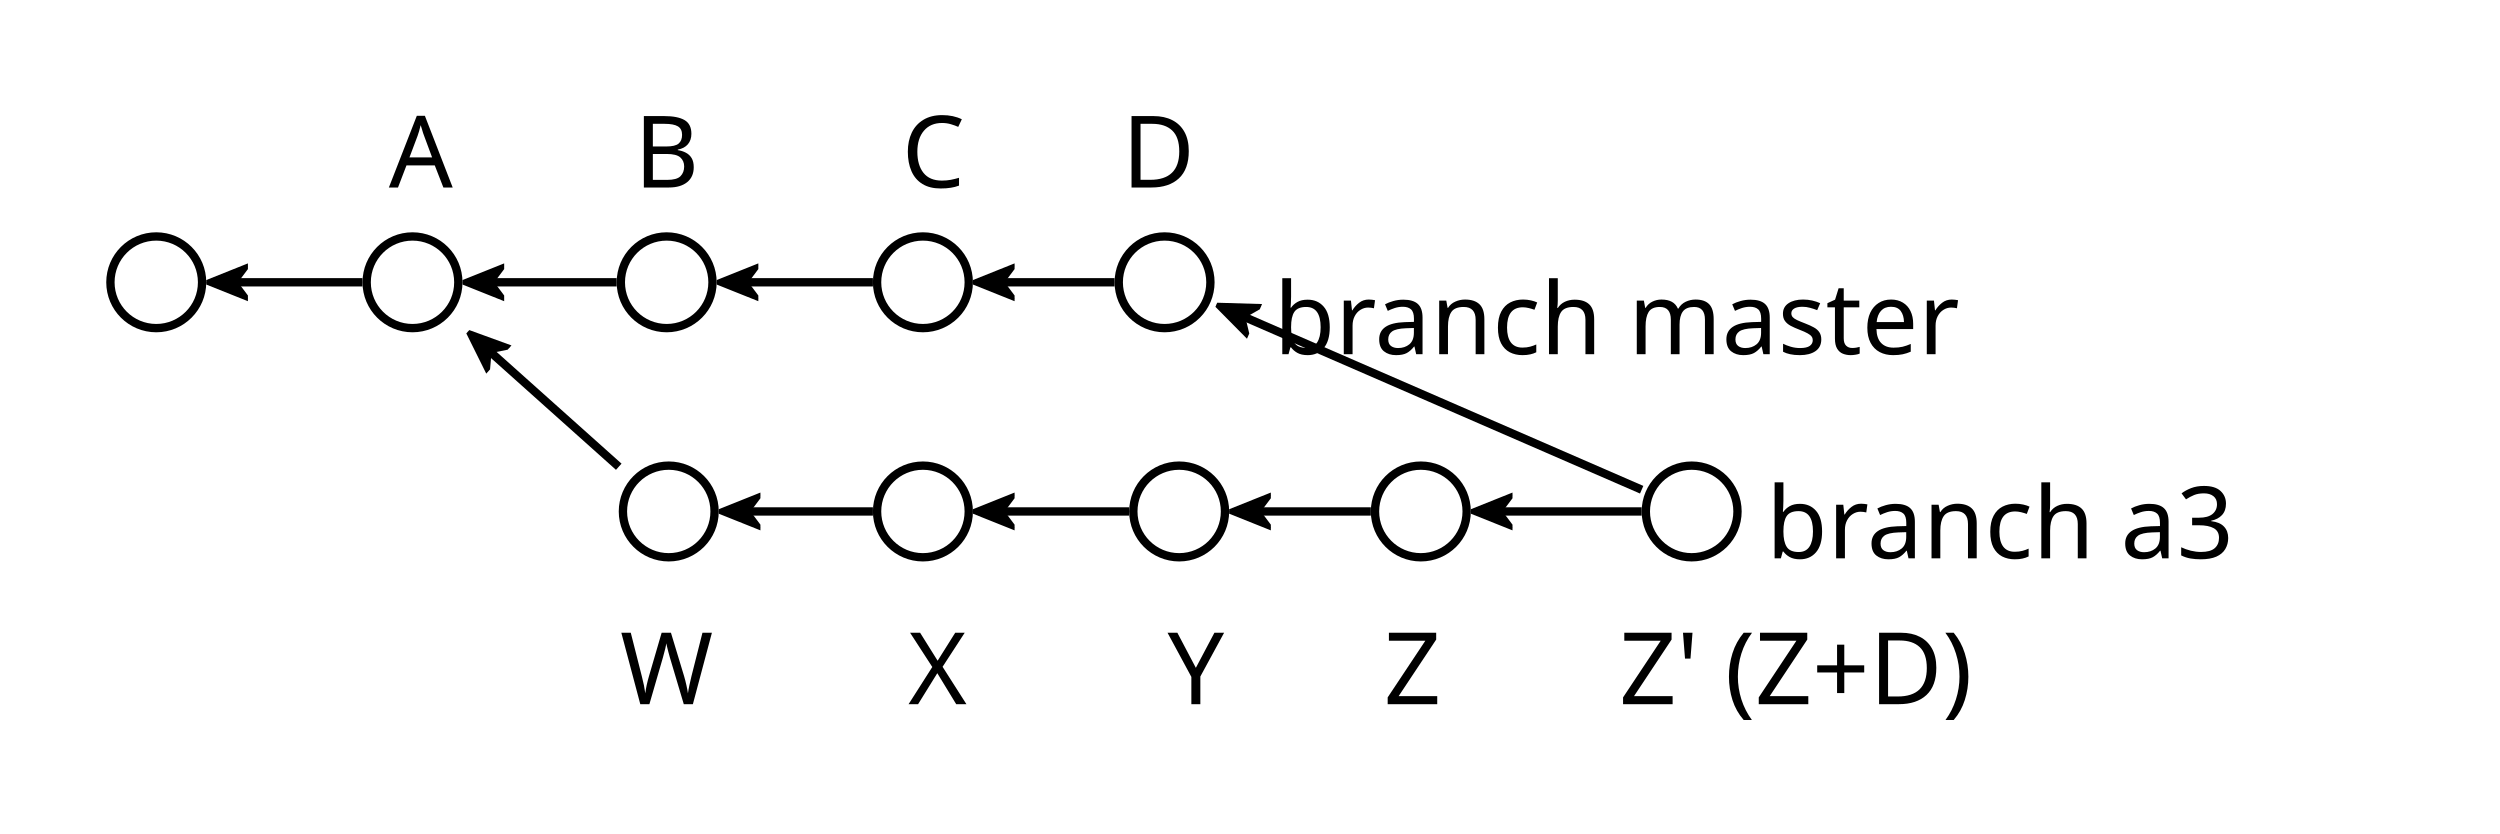
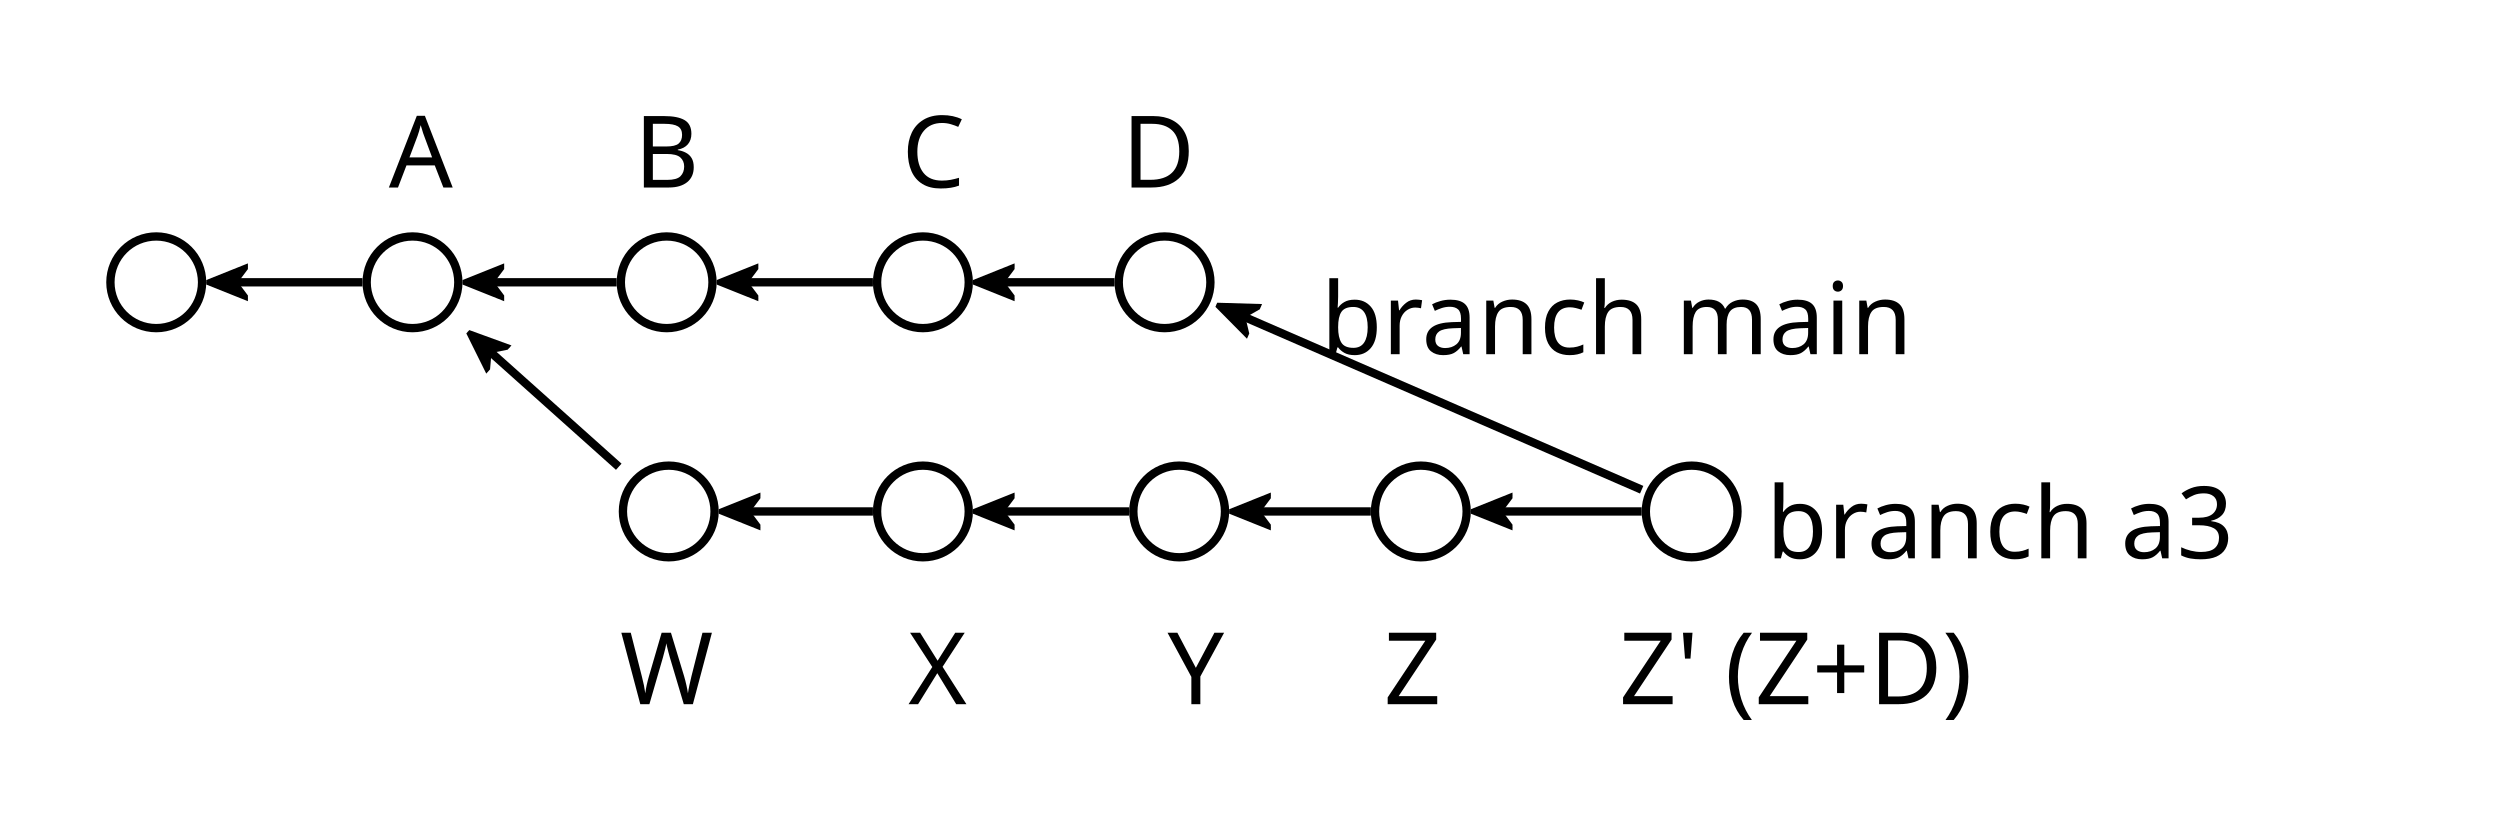
<svg xmlns="http://www.w3.org/2000/svg" xmlns:ns1="http://svg-edit.googlecode.com" width="600" height="200">
  <defs>
    <marker id="se_marker_end_svg_12" markerUnits="strokeWidth" orient="auto" viewBox="0 0 100 100" markerWidth="5" markerHeight="5" refX="50" refY="50">
      <path id="svg_1" d="m100,50l-100,40l30,-40l-30,-40l100,40z" fill="#000000" stroke="#000000" stroke-width="10" />
    </marker>
    <marker id="se_marker_end_svg_13" markerUnits="strokeWidth" orient="auto" viewBox="0 0 100 100" markerWidth="5" markerHeight="5" refX="50" refY="50">
      <path id="svg_21" d="m100,50l-100,40l30,-40l-30,-40l100,40z" fill="#000000" stroke="#000000" stroke-width="10" />
    </marker>
    <marker id="se_marker_end_svg_14" markerUnits="strokeWidth" orient="auto" viewBox="0 0 100 100" markerWidth="5" markerHeight="5" refX="50" refY="50">
      <path id="svg_22" d="m100,50l-100,40l30,-40l-30,-40l100,40z" fill="#000000" stroke="#000000" stroke-width="10" />
    </marker>
    <marker id="se_marker_start_svg_15" markerUnits="strokeWidth" orient="auto" viewBox="0 0 100 100" markerWidth="5" markerHeight="5" refX="50" refY="50">
      <path id="svg_23" d="m0,50l100,40l-30,-40l30,-40l-100,40z" fill="#000000" stroke="#000000" stroke-width="10" />
    </marker>
    <marker id="se_marker_start_svg_16" markerUnits="strokeWidth" orient="auto" viewBox="0 0 100 100" markerWidth="5" markerHeight="5" refX="50" refY="50">
      <path id="svg_24" d="m0,50l100,40l-30,-40l30,-40l-100,40z" fill="#000000" stroke="#000000" stroke-width="10" />
    </marker>
    <marker id="se_marker_start_svg_17" markerUnits="strokeWidth" orient="auto" viewBox="0 0 100 100" markerWidth="5" markerHeight="5" refX="50" refY="50">
      <path id="svg_25" d="m0,50l100,40l-30,-40l30,-40l-100,40z" fill="#000000" stroke="#000000" stroke-width="10" />
    </marker>
    <marker id="se_marker_start_svg_18" markerUnits="strokeWidth" orient="auto" viewBox="0 0 100 100" markerWidth="5" markerHeight="5" refX="50" refY="50">
      <path id="svg_26" d="m0,50l100,40l-30,-40l30,-40l-100,40z" fill="#000000" stroke="#000000" stroke-width="10" />
    </marker>
    <marker id="se_marker_start_svg_19" markerUnits="strokeWidth" orient="auto" viewBox="0 0 100 100" markerWidth="5" markerHeight="5" refX="50" refY="50">
      <path id="svg_27" d="m0,50l100,40l-30,-40l30,-40l-100,40z" fill="#000000" stroke="#000000" stroke-width="10" />
    </marker>
    <marker refY="50" refX="50" markerHeight="5" markerWidth="5" viewBox="0 0 100 100" se_type="leftarrow" orient="auto" markerUnits="strokeWidth" id="se_marker_start_svg_36">
      <path stroke-width="10" stroke="#000000" fill="#000000" d="m0,50l100,40l-30,-40l30,-40z" />
    </marker>
    <marker refY="50" refX="50" markerHeight="5" markerWidth="5" viewBox="0 0 100 100" se_type="leftarrow" orient="auto" markerUnits="strokeWidth" id="se_marker_start_svg_37">
      <path stroke-width="10" stroke="#000000" fill="#000000" d="m0,50l100,40l-30,-40l30,-40z" />
    </marker>
  </defs>
  <g>
    <polyline marker-start="url(#se_marker_start_svg_37)" ns1:connector="svg_7 svg_35" fill="none" stroke-width="2" stroke="#000000" points="296.5,75.141 345.25,96.337 394,117.533" id="svg_37" />
    <polyline marker-start="url(#se_marker_start_svg_36)" ns1:connector="svg_11 svg_35" fill="none" stroke-width="2" stroke="#000000" points="358,122.75 376,122.75 394,122.75" id="svg_36" />
    <polyline ns1:connector="svg_10 svg_11" id="svg_19" points="300,122.75 314.5,122.75 329,122.75" stroke="#000000" stroke-width="2" fill="none" marker-start="url(#se_marker_start_svg_19)" />
    <polyline ns1:connector="svg_9 svg_10" id="svg_18" points="238.5,122.75 254.75,122.75 271,122.75" stroke="#000000" stroke-width="2" fill="none" marker-start="url(#se_marker_start_svg_18)" />
    <polyline ns1:connector="svg_8 svg_9" id="svg_17" points="177.5,122.75 193.5,122.75 209.5,122.75" stroke="#000000" stroke-width="2" fill="none" marker-start="url(#se_marker_start_svg_17)" />
    <polyline ns1:connector="svg_4 svg_8" id="svg_16" points="116,82.953 132.25,97.486 148.5,112.018" stroke="#000000" stroke-width="2" fill="none" marker-start="url(#se_marker_start_svg_16)" />
    <polyline ns1:connector="svg_6 svg_7" id="svg_15" points="238.5,67.75 253,67.75 267.5,67.75" stroke="#000000" stroke-width="2" fill="none" marker-start="url(#se_marker_start_svg_15)" />
    <polyline ns1:connector="svg_6 svg_5" id="svg_14" points="209.5,67.75 193.25,67.75 177,67.75" stroke="#000000" stroke-width="2" fill="none" marker-end="url(#se_marker_end_svg_14)" />
    <polyline ns1:connector="svg_5 svg_4" id="svg_13" points="148,67.75 132,67.75 116,67.75" stroke="#000000" stroke-width="2" fill="none" marker-end="url(#se_marker_end_svg_13)" />
    <polyline ns1:connector="svg_4 svg_2" id="svg_12" points="87,67.75 70.75,67.75 54.5,67.75" stroke="#000000" stroke-width="2" fill="none" marker-end="url(#se_marker_end_svg_12)" />
    <ellipse fill="#000000" stroke="#000000" stroke-width="2" fill-opacity="0" cx="37.5" cy="67.75" id="svg_2" rx="11" ry="11" />
    <ellipse fill="#000000" stroke="#000000" stroke-width="2" fill-opacity="0" cx="100.5" cy="203.5" id="svg_3" rx="1" />
    <ellipse fill="#000000" stroke="#000000" stroke-width="2" fill-opacity="0" cx="99" cy="67.75" rx="11" ry="11" id="svg_4" />
    <ellipse fill="#000000" stroke="#000000" stroke-width="2" fill-opacity="0" cx="160" cy="67.75" rx="11" ry="11" id="svg_5" />
    <ellipse fill="#000000" stroke="#000000" stroke-width="2" fill-opacity="0" cx="221.5" cy="67.75" rx="11" ry="11" id="svg_6" />
    <ellipse fill="#000000" stroke="#000000" stroke-width="2" fill-opacity="0" cx="279.5" cy="67.75" rx="11" ry="11" id="svg_7" />
    <ellipse fill="#000000" stroke="#000000" stroke-width="2" fill-opacity="0" cx="160.5" cy="122.75" rx="11" ry="11" id="svg_8" />
    <ellipse fill="#000000" stroke="#000000" stroke-width="2" fill-opacity="0" cx="221.5" cy="122.75" rx="11" ry="11" id="svg_9" />
    <ellipse fill="#000000" stroke="#000000" stroke-width="2" fill-opacity="0" cx="283" cy="122.75" rx="11" ry="11" id="svg_10" />
    <ellipse fill="#000000" stroke="#000000" stroke-width="2" fill-opacity="0" cx="341" cy="122.75" rx="11" ry="11" id="svg_11" />
    <text fill="#000000" stroke="#000000" stroke-width="0" stroke-dasharray="null" stroke-linejoin="null" stroke-linecap="null" x="101" y="45" id="svg_20" font-size="24" font-family="sans serif" text-anchor="middle" xml:space="preserve">A</text>
    <text id="svg_28" fill="#000000" stroke="#000000" stroke-width="0" stroke-dasharray="null" stroke-linejoin="null" stroke-linecap="null" x="160" y="45" font-size="24" font-family="sans serif" text-anchor="middle" xml:space="preserve">B</text>
    <text style="cursor: move;" id="svg_29" fill="#000000" stroke="#000000" stroke-width="0" stroke-dasharray="null" stroke-linejoin="null" stroke-linecap="null" x="224" y="45" font-size="24" font-family="sans serif" text-anchor="middle" xml:space="preserve">C</text>
    <text id="svg_30" fill="#000000" stroke="#000000" stroke-width="0" stroke-dasharray="null" stroke-linejoin="null" stroke-linecap="null" x="278" y="45" font-size="24" font-family="sans serif" text-anchor="middle" xml:space="preserve">D</text>
    <text style="cursor: move;" id="svg_31" fill="#000000" stroke="#000000" stroke-width="0" stroke-dasharray="null" stroke-linejoin="null" stroke-linecap="null" x="160" y="169" font-size="24" font-family="sans serif" text-anchor="middle" xml:space="preserve">W</text>
    <text style="cursor: move;" id="svg_32" fill="#000000" stroke="#000000" stroke-width="0" stroke-dasharray="null" stroke-linejoin="null" stroke-linecap="null" x="225" y="169" font-size="24" font-family="sans serif" text-anchor="middle" xml:space="preserve">X</text>
    <text style="cursor: move;" id="svg_33" fill="#000000" stroke="#000000" stroke-width="0" stroke-dasharray="null" stroke-linejoin="null" stroke-linecap="null" x="287" y="169" font-size="24" font-family="sans serif" text-anchor="middle" xml:space="preserve">Y</text>
    <text id="svg_34" fill="#000000" stroke="#000000" stroke-width="0" stroke-dasharray="null" stroke-linejoin="null" stroke-linecap="null" x="339" y="169" font-size="24" font-family="sans serif" text-anchor="middle" xml:space="preserve">Z</text>
    <ellipse id="svg_35" fill="#000000" stroke="#000000" stroke-width="2" fill-opacity="0" cx="406" cy="122.75" rx="11" ry="11" />
    <text id="svg_38" fill="#000000" stroke="#000000" stroke-width="0" stroke-dasharray="null" stroke-linejoin="null" stroke-linecap="null" x="431" y="169" font-size="24" font-family="sans serif" text-anchor="middle" xml:space="preserve">Z' (Z+D)</text>
-     <text id="svg_39" fill="#000000" stroke="#000000" stroke-width="0" stroke-dasharray="null" stroke-linejoin="null" stroke-linecap="null" x="388" y="85" font-size="24" font-family="sans serif" text-anchor="middle" xml:space="preserve">branch master</text>
+     <text id="svg_39" fill="#000000" stroke="#000000" stroke-width="0" stroke-dasharray="null" stroke-linejoin="null" stroke-linecap="null" x="388" y="85" font-size="24" font-family="sans serif" text-anchor="middle" xml:space="preserve">branch main</text>
    <text id="svg_40" fill="#000000" stroke="#000000" stroke-width="0" stroke-dasharray="null" stroke-linejoin="null" stroke-linecap="null" x="480" y="134" font-size="24" font-family="sans serif" text-anchor="middle" xml:space="preserve">branch a3</text>
  </g>
</svg>
